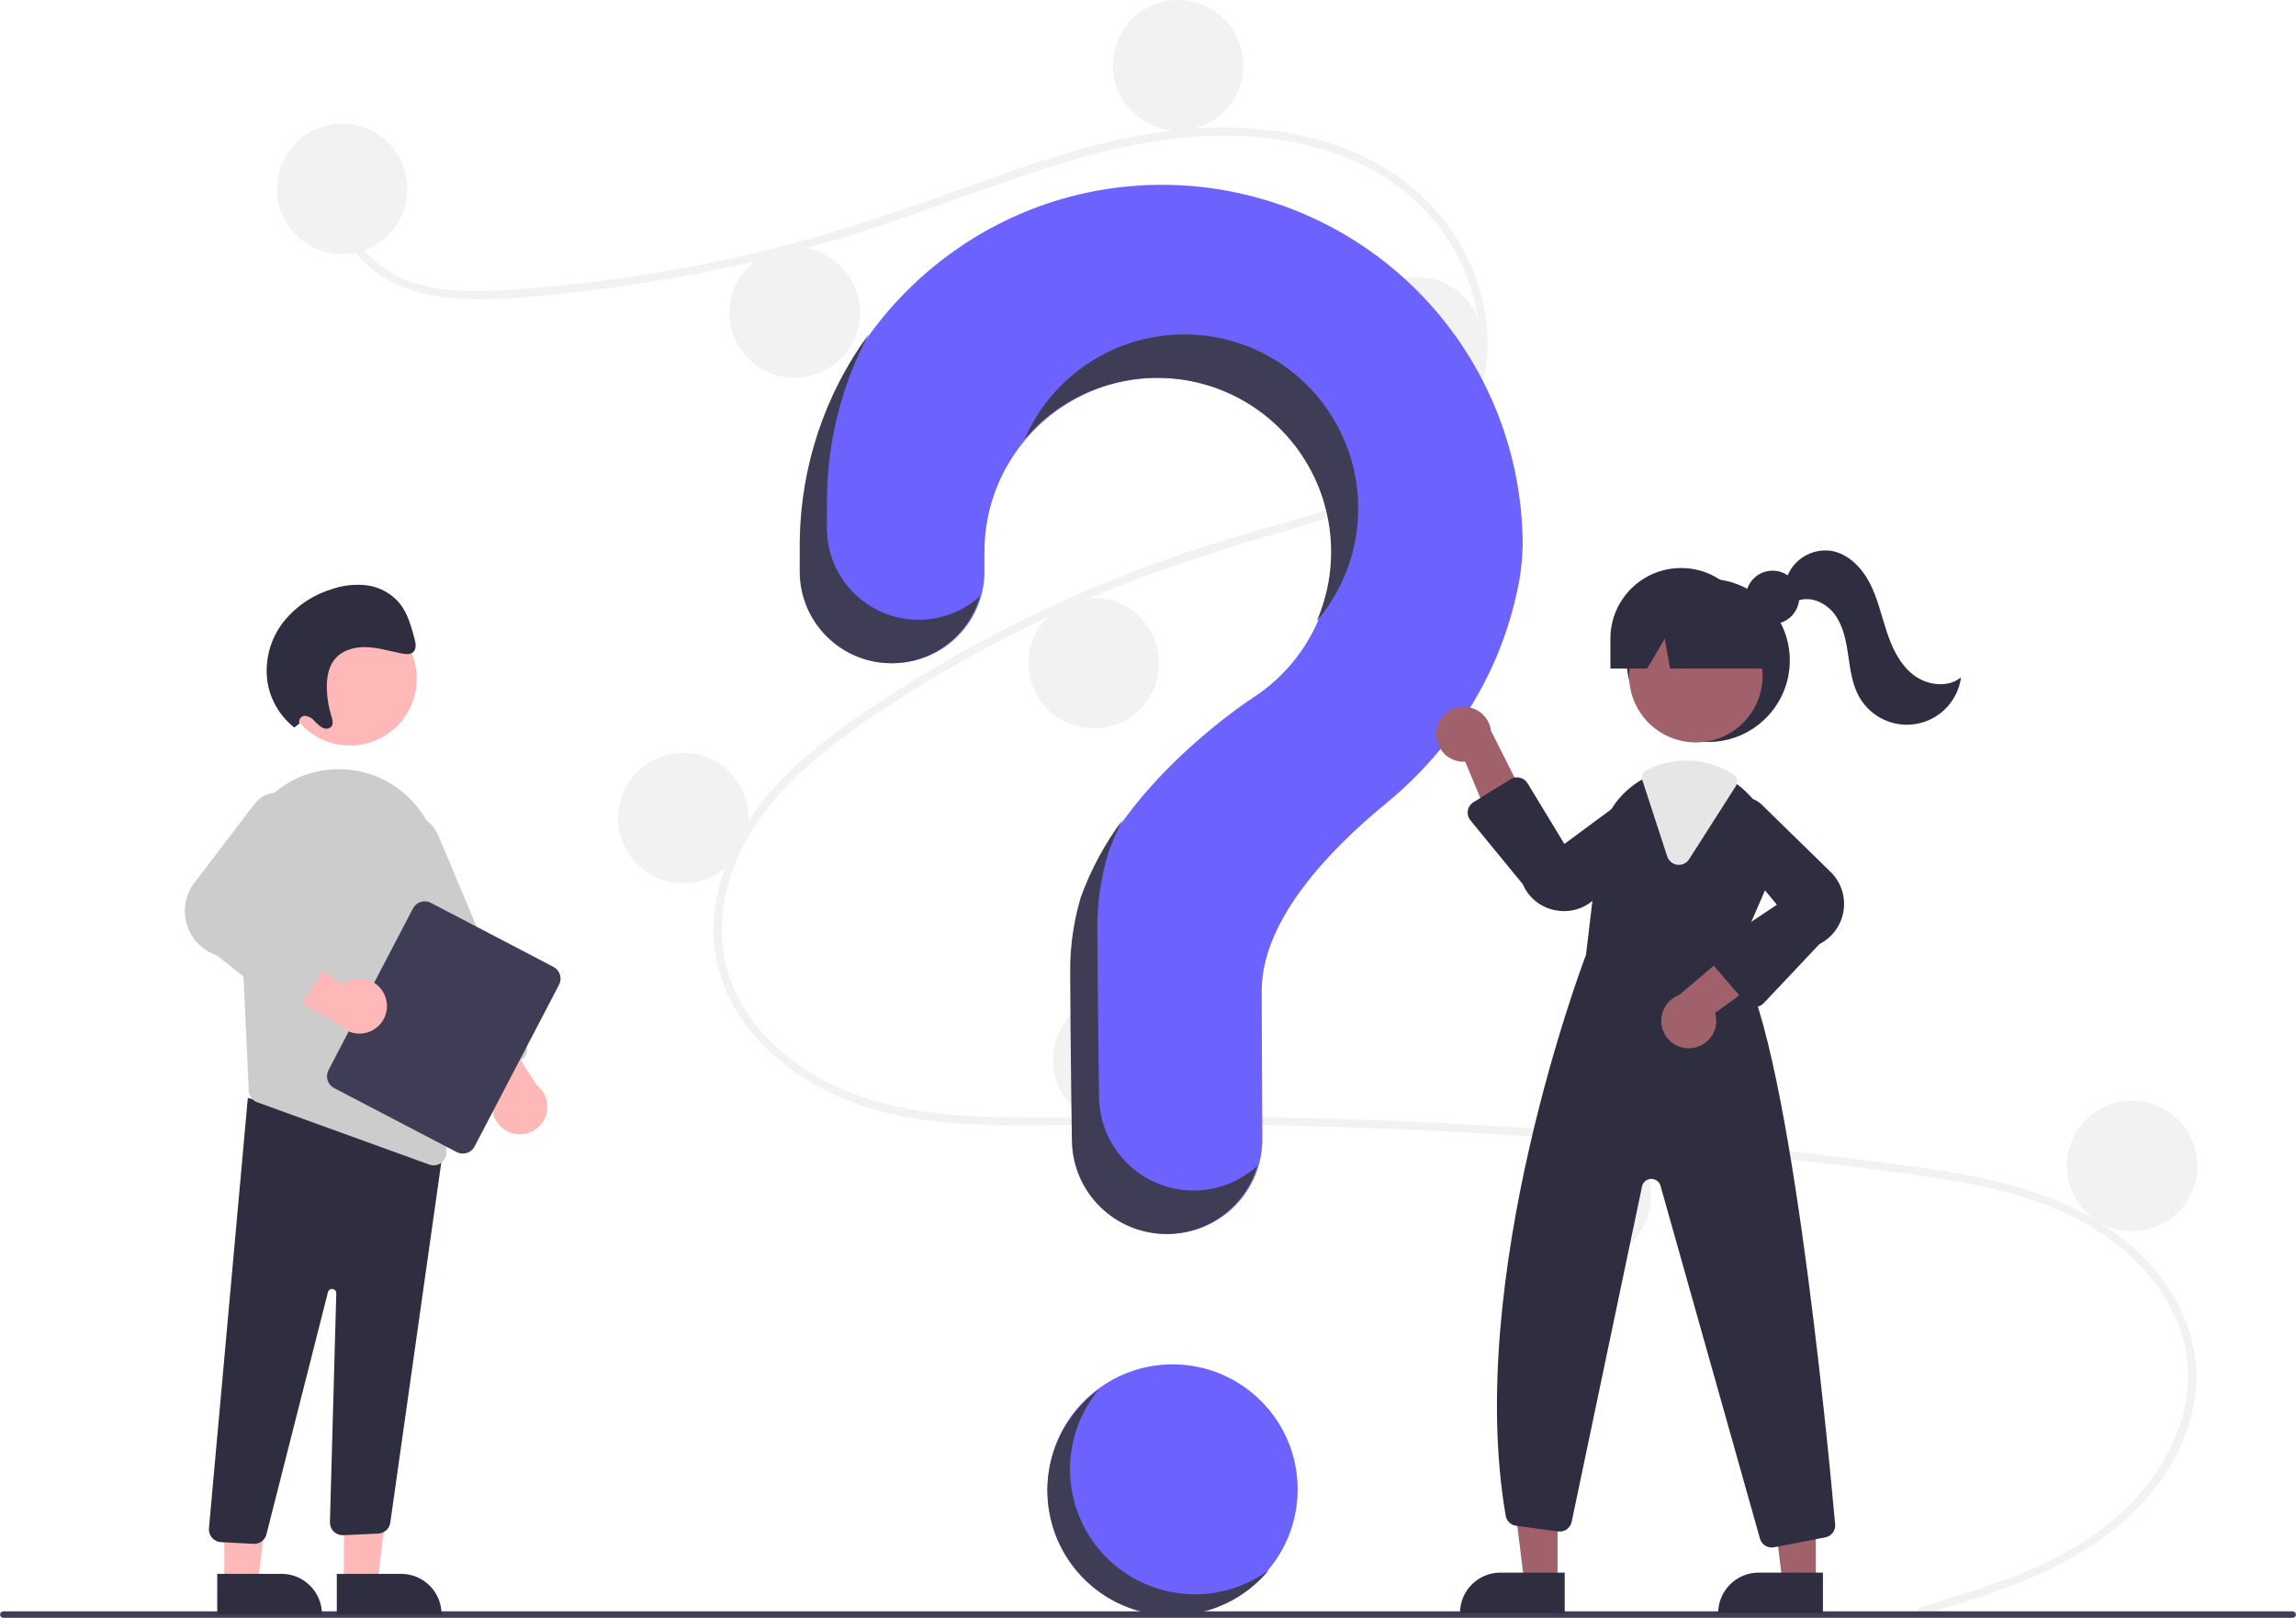
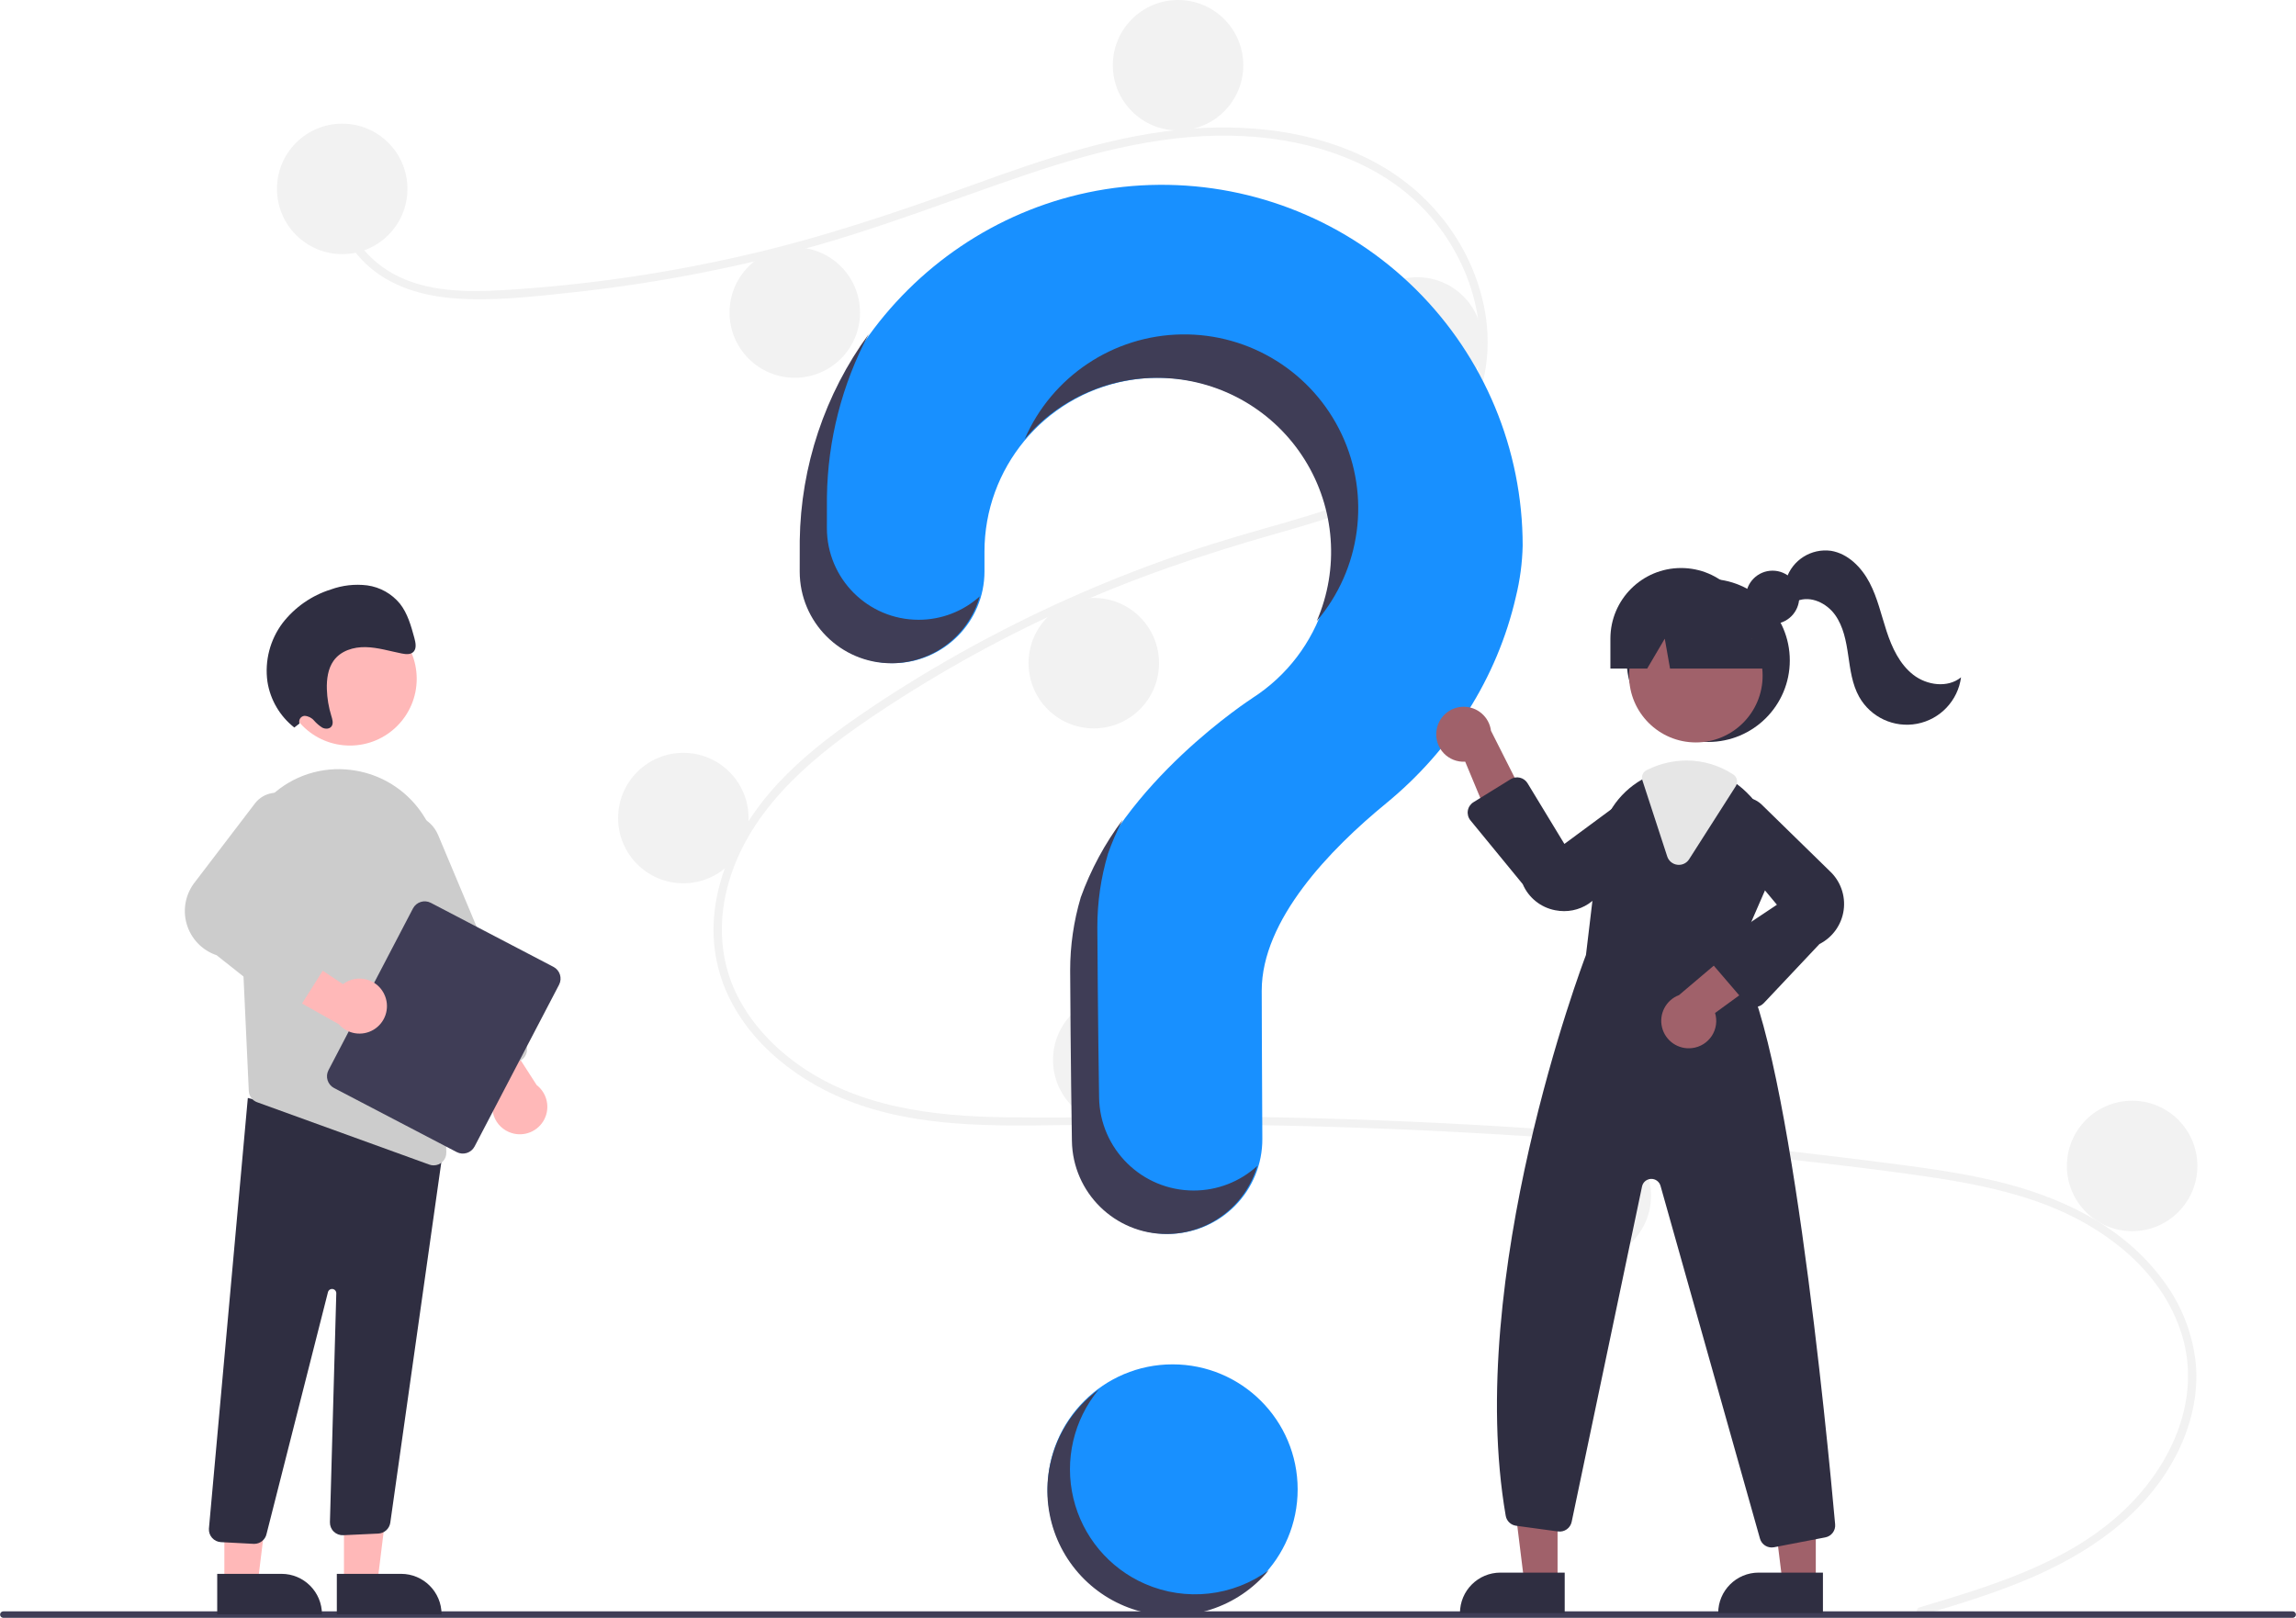
<svg xmlns="http://www.w3.org/2000/svg" id="ef672dd0-2e16-4c9d-8107-606b55e40777" data-name="Layer 1" width="844.675" height="595.262" viewBox="0 0 844.675 595.262">
-   <circle cx="431.393" cy="548" r="46" fill="#6c63ff" />
+   <circle cx="431.393" cy="548" r="46" fill="#1890ff" />
  <path d="M883.862,743.785c25.735-7.729,53.094-15.788,73.503-34.161,18.238-16.418,30.55-41.489,22.995-66.112-7.54-24.572-30.124-40.956-53.442-49.105-13.225-4.622-27.061-7.186-40.891-9.2-15.035-2.19-30.136-3.984-45.23-5.71q-91.677-10.486-184.044-12.811c-30.385-.765-60.764-.747-91.152-.306-27.139.394-55.722.384-80.899-11.151-19.578-8.97-37.348-25.289-42.803-46.734-6.297-24.755,5.318-49.964,21.98-67.892,8.783-9.45,19.047-17.404,29.636-24.717,11.487-7.934,23.375-15.306,35.521-22.188a494.634,494.634,0,0,1,74.767-34.468c12.746-4.634,25.68-8.633,38.728-12.321,11.017-3.115,22.068-6.234,32.716-10.477,20.583-8.204,40.161-22.1,45.395-44.881,4.96-21.591-3.403-45.031-18.065-61.071-16.963-18.557-42.539-26.692-67.06-28.008-27.528-1.478-54.422,5.412-80.297,14.156-27.597,9.326-54.599,20.049-82.778,27.603a556.958,556.958,0,0,1-85.196,15.837c-14.082,1.5-28.59,3.193-42.756,2.045-11.872-.962-23.684-4.454-32.434-12.88-7.503-7.225-11.972-17.154-10.435-27.632.279-1.903,3.17-1.094,2.893.798-1.87,12.755,6.8,24.509,17.484,30.529,12.348,6.958,27.374,6.968,41.122,6.172a537.825,537.825,0,0,0,88.515-12.796c28.593-6.531,56.164-15.866,83.704-25.839,26.156-9.472,52.897-18.716,80.84-20.767,24.246-1.78,49.752,1.752,70.874,14.423,18.564,11.136,32.215,29.707,36.565,51.018,4.25,20.825-1.636,41.785-17.4,56.317-16.321,15.046-38.701,21.479-59.557,27.404-26.452,7.514-52.337,16.298-77.392,27.703a485.824,485.824,0,0,0-72.8,40.928c-22.246,15.202-44.201,34.331-51.237,61.451-3.277,12.633-2.672,26.032,2.812,37.965,4.876,10.61,12.907,19.535,22.262,26.419,22.321,16.424,50.453,19.797,77.414,20.132,30.281.377,60.564-.645,90.855-.148q92.599,1.52,184.819,11.273,23.108,2.446,46.158,5.407c13.822,1.776,27.69,3.541,41.278,6.695,24.162,5.608,47.674,16.392,62.692,36.878a61.319,61.319,0,0,1,11.947,30.446c1.051,11.524-1.77,23.069-6.98,33.321-11.532,22.69-33.134,37.123-56.073,46.605-12.287,5.079-25.032,8.926-37.752,12.746-1.853.557-2.645-2.338-.798-2.893Z" transform="translate(-177.6623 -152.3692)" fill="#f2f2f2" />
  <circle cx="125.893" cy="69.5" r="24" fill="#f2f2f2" />
  <circle cx="292.393" cy="115" r="24" fill="#f2f2f2" />
  <circle cx="433.393" cy="24" r="24" fill="#f2f2f2" />
  <circle cx="521.393" cy="126" r="24" fill="#f2f2f2" />
  <circle cx="402.393" cy="244" r="24" fill="#f2f2f2" />
  <circle cx="251.393" cy="301" r="24" fill="#f2f2f2" />
  <circle cx="411.393" cy="390" r="24" fill="#f2f2f2" />
  <circle cx="583.393" cy="440" r="24" fill="#f2f2f2" />
  <circle cx="784.393" cy="429" r="24" fill="#f2f2f2" />
-   <path d="M604.128,220.373c-71.892.508-130.756,58.93-131.777,130.816-.009.664-.014,5.33-.013,11.434a33.748,33.748,0,0,0,33.744,33.746h0a33.769,33.769,0,0,0,33.761-33.798c-.003-4.152-.006-7.026-.006-7.202a64,64,0,1,1,98.52,53.879l.012.014s-48.028,30.92-62.671,73.335l.012.003a94.004,94.004,0,0,0-3.874,26.768c0,3.725.219,36.321.643,62.778a34.786,34.786,0,0,0,34.79,34.222h0a34.796,34.796,0,0,0,34.794-35.011c-.147-24.229-.227-52.442-.227-54.489,0-26.045,25.125-51.995,45.764-68.917,23.766-19.487,40.868-46.043,47.737-75.999a86.762,86.762,0,0,0,2.499-18.834A132.75,132.75,0,0,0,604.128,220.373Z" transform="translate(-177.6623 -152.3692)" fill="#6c63ff" />
+   <path d="M604.128,220.373c-71.892.508-130.756,58.93-131.777,130.816-.009.664-.014,5.33-.013,11.434a33.748,33.748,0,0,0,33.744,33.746h0a33.769,33.769,0,0,0,33.761-33.798c-.003-4.152-.006-7.026-.006-7.202a64,64,0,1,1,98.52,53.879l.012.014s-48.028,30.92-62.671,73.335l.012.003a94.004,94.004,0,0,0-3.874,26.768c0,3.725.219,36.321.643,62.778a34.786,34.786,0,0,0,34.79,34.222h0a34.796,34.796,0,0,0,34.794-35.011c-.147-24.229-.227-52.442-.227-54.489,0-26.045,25.125-51.995,45.764-68.917,23.766-19.487,40.868-46.043,47.737-75.999a86.762,86.762,0,0,0,2.499-18.834A132.75,132.75,0,0,0,604.128,220.373Z" transform="translate(-177.6623 -152.3692)" fill="#1890ff" />
  <path d="M1021.147,747.631H178.853a1.191,1.191,0,0,1,0-2.381h842.294a1.191,1.191,0,0,1,0,2.381Z" transform="translate(-177.6623 -152.3692)" fill="#3f3d56" />
  <circle cx="628.449" cy="242.996" r="30" fill="#2f2e41" />
  <polygon points="573.012 582.129 560.753 582.129 554.92 534.841 573.015 534.841 573.012 582.129" fill="#a0616a" />
  <path d="M551.996,578.626h23.644a0,0,0,0,1,0,0v14.887a0,0,0,0,1,0,0H537.109a0,0,0,0,1,0,0v0A14.887,14.887,0,0,1,551.996,578.626Z" fill="#2f2e41" />
  <polygon points="668.012 582.129 655.753 582.129 649.92 534.841 668.015 534.841 668.012 582.129" fill="#a0616a" />
  <path d="M646.996,578.626h23.644a0,0,0,0,1,0,0v14.887a0,0,0,0,1,0,0H632.109a0,0,0,0,1,0,0v0A14.887,14.887,0,0,1,646.996,578.626Z" fill="#2f2e41" />
  <circle cx="623.89" cy="248.61" r="24.561" fill="#a0616a" />
  <path d="M816.191,504.775l10.99-25.25a31.383,31.383,0,0,0-6.95-35.6,31.873,31.873,0,0,0-3.07-2.67,30.935,30.935,0,0,0-18.99-6.57,32.179,32.179,0,0,0-13.4,2.98c-.36.16-.71.33-1.07.5-.69.33-1.37.69-2.03,1.06a31.678,31.678,0,0,0-15.7,23.88l-4.85,40.64c-1.22,3.19-44.74,118.39-29.52,206.34a4.467,4.467,0,0,0,3.82,3.67l15.43,2.1a4.497,4.497,0,0,0,5.01-3.53l25.89-123.41a3.503,3.503,0,0,1,6.8-.23l36.58,129.78a4.471,4.471,0,0,0,4.31,3.28,5.122,5.122,0,0,0,.87-.08l18.85-3.63a4.471,4.471,0,0,0,3.63-4.81C850.021,682.335,835.301,527.605,816.191,504.775Z" transform="translate(-177.6623 -152.3692)" fill="#2f2e41" />
  <path d="M706.102,421.419A10.056,10.056,0,0,0,716.696,432.623l13.729,32.992,10.385-15.394-14.629-28.97a10.11,10.11,0,0,0-20.079.169Z" transform="translate(-177.6623 -152.3692)" fill="#a0616a" />
  <path d="M800.19,537.996a10.056,10.056,0,0,0,8.427-12.913l28.885-21.038-17.39-6.512-24.764,20.977a10.11,10.11,0,0,0,4.842,19.487Z" transform="translate(-177.6623 -152.3692)" fill="#a0616a" />
  <path d="M753.102,487.61a17.057,17.057,0,0,1-3.298-.325,16.305,16.305,0,0,1-11.948-9.616l-19.234-23.453a4.501,4.501,0,0,1,1.111-6.681l13.684-8.471a4.5,4.5,0,0,1,6.215,1.49l13.556,22.334L779.15,443.702A9.721,9.721,0,0,1,790.46,459.264l-25.912,23.637A16.253,16.253,0,0,1,753.102,487.61Z" transform="translate(-177.6623 -152.3692)" fill="#2f2e41" />
  <path d="M823.252,522.883c-.035,0-.071,0-.106-.001a4.508,4.508,0,0,1-3.311-1.57l-12.166-14.193a4.5,4.5,0,0,1,.92-6.673l22.781-15.188-20.638-24.812a9.721,9.721,0,0,1,14.887-12.183l25.084,24.513a16.525,16.525,0,0,1-3.675,26.94l-20.501,21.754A4.507,4.507,0,0,1,823.252,522.883Z" transform="translate(-177.6623 -152.3692)" fill="#2f2e41" />
  <path d="M795.307,470.584a4.632,4.632,0,0,1-.584-.037,4.461,4.461,0,0,1-3.71-3.069l-9.142-28.029a3.083,3.083,0,0,1,1.594-3.725l.297-.14c.269-.128.535-.254.807-.375a32.574,32.574,0,0,1,13.603-3.023,31.327,31.327,0,0,1,17.161,5.157,3.13,3.13,0,0,1,.901,4.294L799.084,468.504A4.455,4.455,0,0,1,795.307,470.584Z" transform="translate(-177.6623 -152.3692)" fill="#e6e6e6" />
  <circle cx="652.101" cy="219.786" r="9.817" fill="#2f2e41" />
  <path d="M796.111,361.365h0a26,26,0,0,0-26,26v11h13.529l6.471-11,1.941,11h41.059l-11-11A26,26,0,0,0,796.111,361.365Z" transform="translate(-177.6623 -152.3692)" fill="#2f2e41" />
  <path d="M834.809,365.431a15.15,15.15,0,0,1,16.481-10.396c6.256,1.046,11.202,6.075,14.149,11.691s4.308,11.903,6.289,17.928,4.791,12.084,9.793,15.984,12.677,4.958,17.59.946a20.118,20.118,0,0,1-37.477,7.181c-2.592-4.612-3.261-10.017-4.03-15.251s-1.767-10.65-4.862-14.94-8.888-7.093-13.804-5.139Z" transform="translate(-177.6623 -152.3692)" fill="#2f2e41" />
  <path d="M515.609,380.408h0a33.748,33.748,0,0,1-33.744-33.746c-0-6.104.004-10.771.013-11.434a131.507,131.507,0,0,1,15.359-59.909,131.803,131.803,0,0,0-25.359,75.909c-.009.664-.014,5.33-.013,11.434a33.748,33.748,0,0,0,33.744,33.746h0A33.773,33.773,0,0,0,538.097,371.817,33.622,33.622,0,0,1,515.609,380.408Z" transform="translate(-177.6623 -152.3692)" fill="#3f3d56" />
  <path d="M606.415,291.478a64.004,64.004,0,0,1,55.659,89.413,63.997,63.997,0,1,0-107.426-66.985A63.871,63.871,0,0,1,606.415,291.478Z" transform="translate(-177.6623 -152.3692)" fill="#3f3d56" />
  <path d="M616.797,590.408h0a34.787,34.787,0,0,1-34.79-34.222c-.423-26.456-.643-59.052-.643-62.778a94.004,94.004,0,0,1,3.874-26.768l-.012-.003a95.069,95.069,0,0,1,5.494-12.701,110.047,110.047,0,0,0-15.494,28.701l.012.003a94.004,94.004,0,0,0-3.874,26.768c0,3.725.219,36.321.643,62.778a34.787,34.787,0,0,0,34.79,34.222h0a34.803,34.803,0,0,0,33.402-25.048A34.66,34.66,0,0,1,616.797,590.408Z" transform="translate(-177.6623 -152.3692)" fill="#3f3d56" />
  <polygon points="126.541 582.585 138.8 582.584 144.633 535.296 126.538 535.297 126.541 582.585" fill="#ffb8b8" />
  <path d="M301.576,731.451H340.107a0,0,0,0,1,0,0v14.887a0,0,0,0,1,0,0H316.463A14.887,14.887,0,0,1,301.576,731.451v0A0,0,0,0,1,301.576,731.451Z" transform="translate(464.0541 1325.404) rotate(179.9974)" fill="#2f2e41" />
  <polygon points="82.541 582.585 94.8 582.584 100.633 535.296 82.538 535.297 82.541 582.585" fill="#ffb8b8" />
  <path d="M257.576,731.451H296.107a0,0,0,0,1,0,0v14.887a0,0,0,0,1,0,0H272.463A14.887,14.887,0,0,1,257.576,731.451v0A0,0,0,0,1,257.576,731.451Z" transform="translate(376.0541 1325.406) rotate(179.9974)" fill="#2f2e41" />
  <path d="M270.917,720.411l-11.975-.63a4.673,4.673,0,0,1-4.419-4.967l14.313-158.466,65.911,17.786,6.35-1.732L321.239,712.686a4.696,4.696,0,0,1-4.358,3.945l-12.909.601a4.674,4.674,0,0,1-4.931-4.796l2.339-84.196a1.558,1.558,0,0,0-3.083-.36L275.739,716.692a4.646,4.646,0,0,1-4.569,3.725C271.086,720.418,271.002,720.416,270.917,720.411Z" transform="translate(-177.6623 -152.3692)" fill="#2f2e41" />
  <circle cx="128.742" cy="249.759" r="24.561" fill="#ffb8b8" />
  <path d="M265.512,474.287l2.701,58.267.976,21.199a4.642,4.642,0,0,0,3.074,4.175l63.336,22.943a4.477,4.477,0,0,0,1.6.28,4.644,4.644,0,0,0,4.664-4.788L339.266,471.597A36.93,36.93,0,0,0,308.522,435.92c-.613-.093-1.236-.187-1.859-.27a36.249,36.249,0,0,0-29.165,9.441,37.236,37.236,0,0,0-11.986,29.196Z" transform="translate(-177.6623 -152.3692)" fill="#ccc" />
  <path d="M365.855,569.245a10.064,10.064,0,0,1-5.369-15.227l-21.478-28.56,18.534-1.147,17.554,27.297a10.111,10.111,0,0,1-9.242,17.637Z" transform="translate(-177.6623 -152.3692)" fill="#ffb8b8" />
  <path d="M350.753,548.85a4.644,4.644,0,0,1-2.541-2.518L315.854,469.237a12.463,12.463,0,1,1,22.984-9.647l32.358,77.095a4.679,4.679,0,0,1-2.5,6.118l-14.365,6.029a4.642,4.642,0,0,1-3.577.017Z" transform="translate(-177.6623 -152.3692)" fill="#ccc" />
  <path d="M298.508,546.131,329.587,486.622a4.878,4.878,0,0,1,6.575-2.063l45.112,23.56a4.878,4.878,0,0,1,2.063,6.575l-31.079,59.509a4.878,4.878,0,0,1-6.575,2.063L300.571,552.706A4.878,4.878,0,0,1,298.508,546.131Z" transform="translate(-177.6623 -152.3692)" fill="#3f3d56" />
  <path d="M319.351,518.943a10.064,10.064,0,0,0-15.517-4.46l-29.778-19.754-.051,18.57L302.29,529.21a10.111,10.111,0,0,0,17.06-10.267Z" transform="translate(-177.6623 -152.3692)" fill="#ffb8b8" />
  <path d="M281.701,523.119l-24.337-19.278a17.163,17.163,0,0,1-7.823-27.135l22.097-28.96a10.096,10.096,0,0,1,17.13,10.284l-17.484,28.6,25.694,12.187a4.674,4.674,0,0,1,1.948,6.72l-10.372,16.414a4.682,4.682,0,0,1-3.167,2.111c-.026.004-.051.008-.077.012A4.696,4.696,0,0,1,281.701,523.119Z" transform="translate(-177.6623 -152.3692)" fill="#ccc" />
  <path d="M287.845,418.574a2.135,2.135,0,0,1,1.856-2.819,4.93,4.93,0,0,1,3.476,1.715,13.833,13.833,0,0,0,3.071,2.637c1.188.599,2.8.514,3.477-.628.636-1.072.2-2.508-.185-3.753a36.907,36.907,0,0,1-1.63-9.77c-.111-3.7.411-7.562,2.46-10.448,2.644-3.725,7.371-5.139,11.845-5.036s8.875,1.484,13.307,2.357c1.53.301,3.328.456,4.352-.73,1.088-1.261.688-3.301.226-5.004-1.201-4.417-2.475-8.985-5.265-12.552a18.898,18.898,0,0,0-12.061-6.79,28.938,28.938,0,0,0-13.462,1.528,36.096,36.096,0,0,0-17.683,12.319,29.236,29.236,0,0,0-5.578,21.6,26.667,26.667,0,0,0,9.886,16.855Z" transform="translate(-177.6623 -152.3692)" fill="#2f2e41" />
  <path d="M598.92,735.149a45.994,45.994,0,0,1-17.07-71.489,45.997,45.997,0,1,0,62.569,66.464A45.969,45.969,0,0,1,598.92,735.149Z" transform="translate(-177.6623 -152.3692)" fill="#3f3d56" />
</svg>
